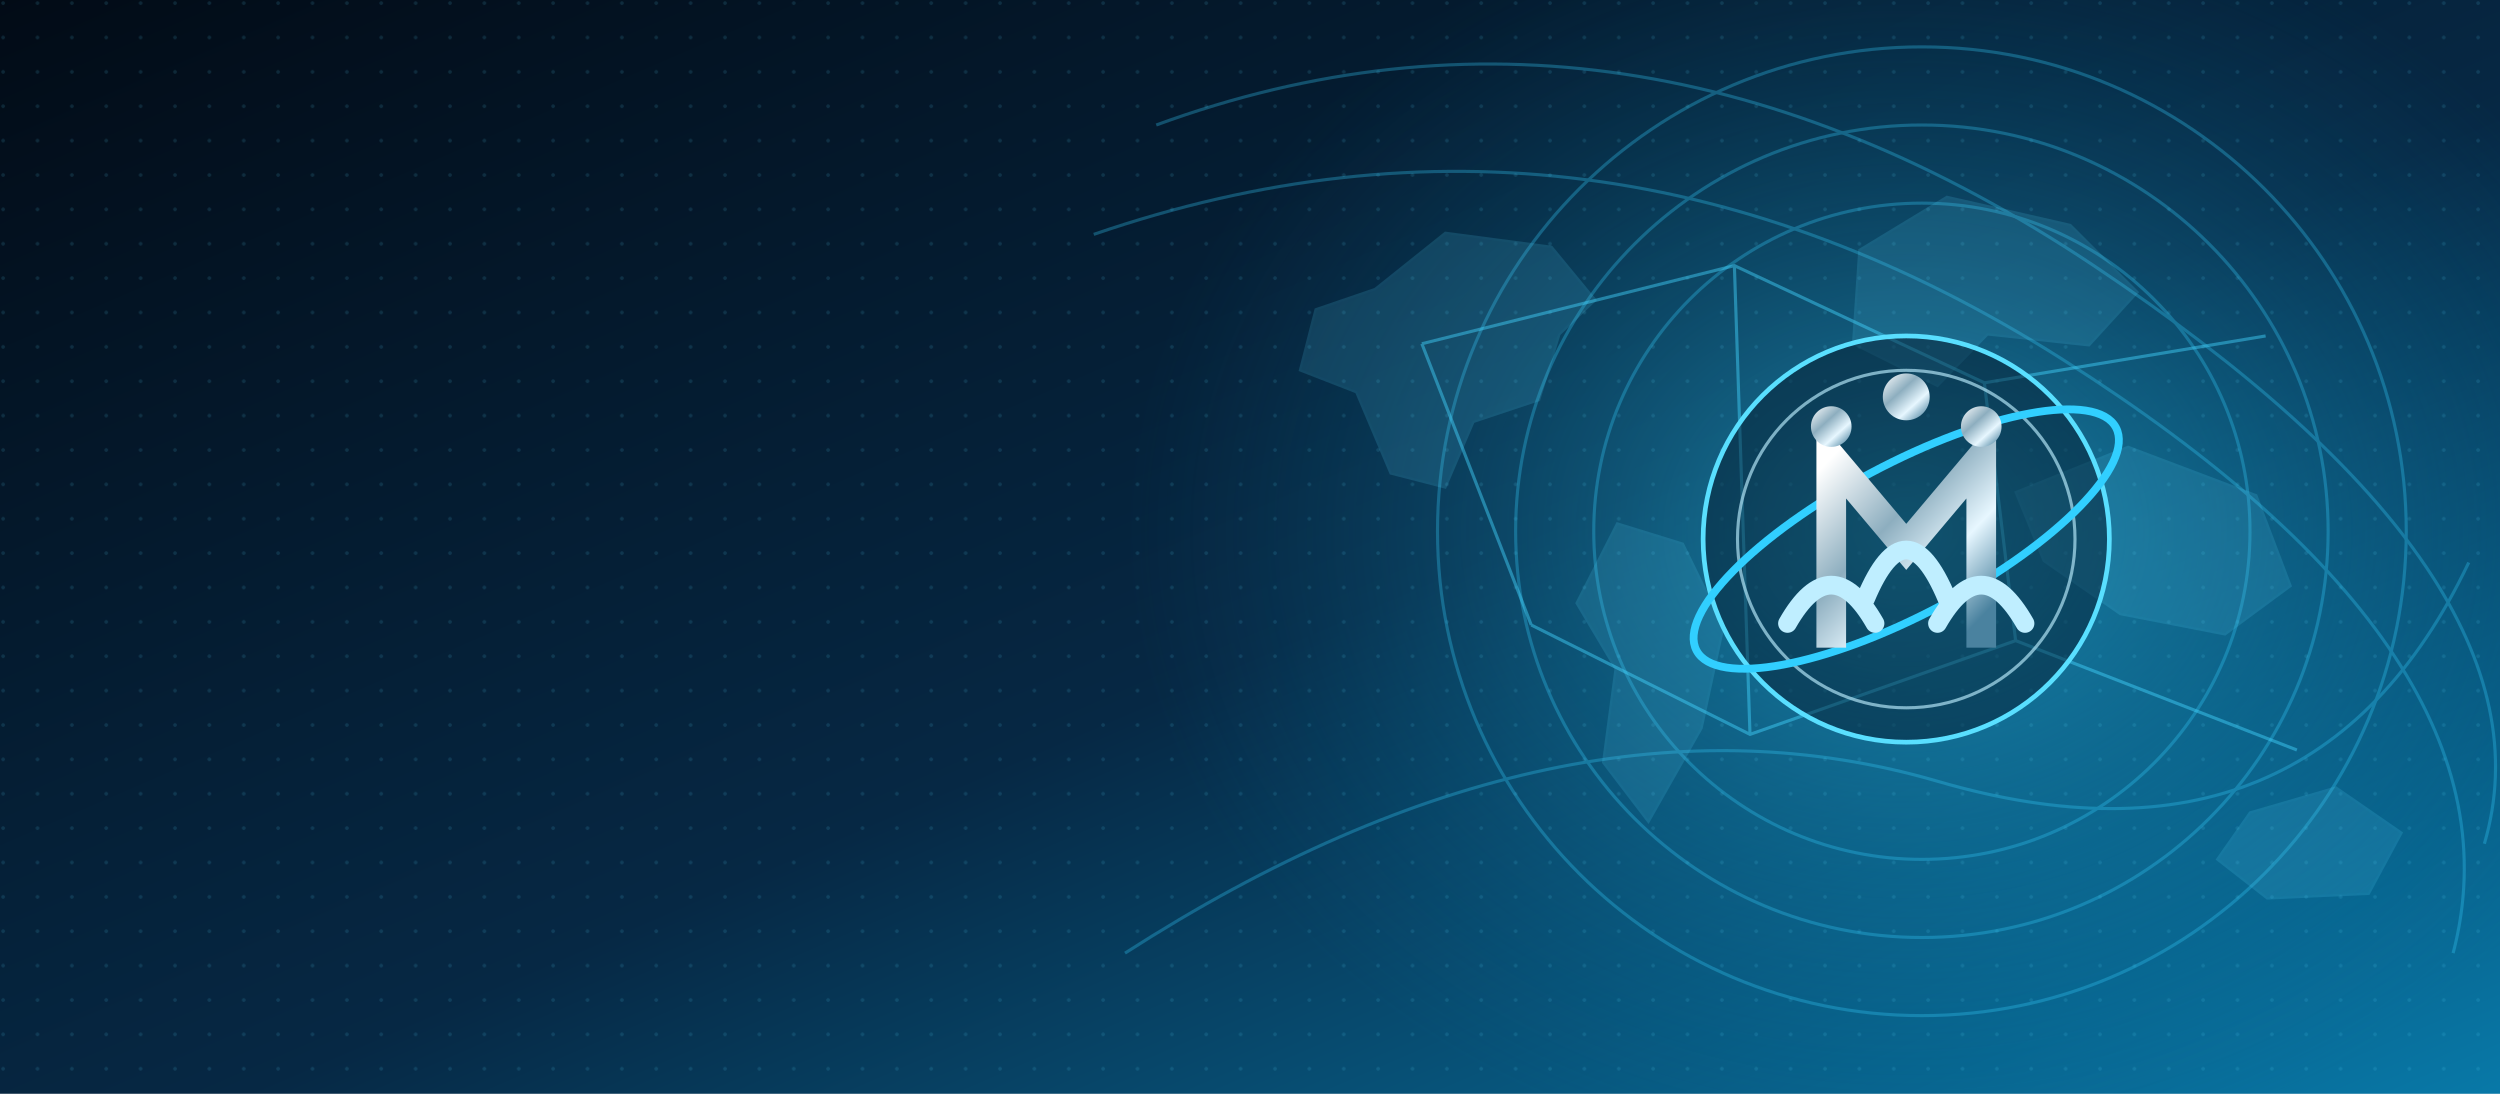
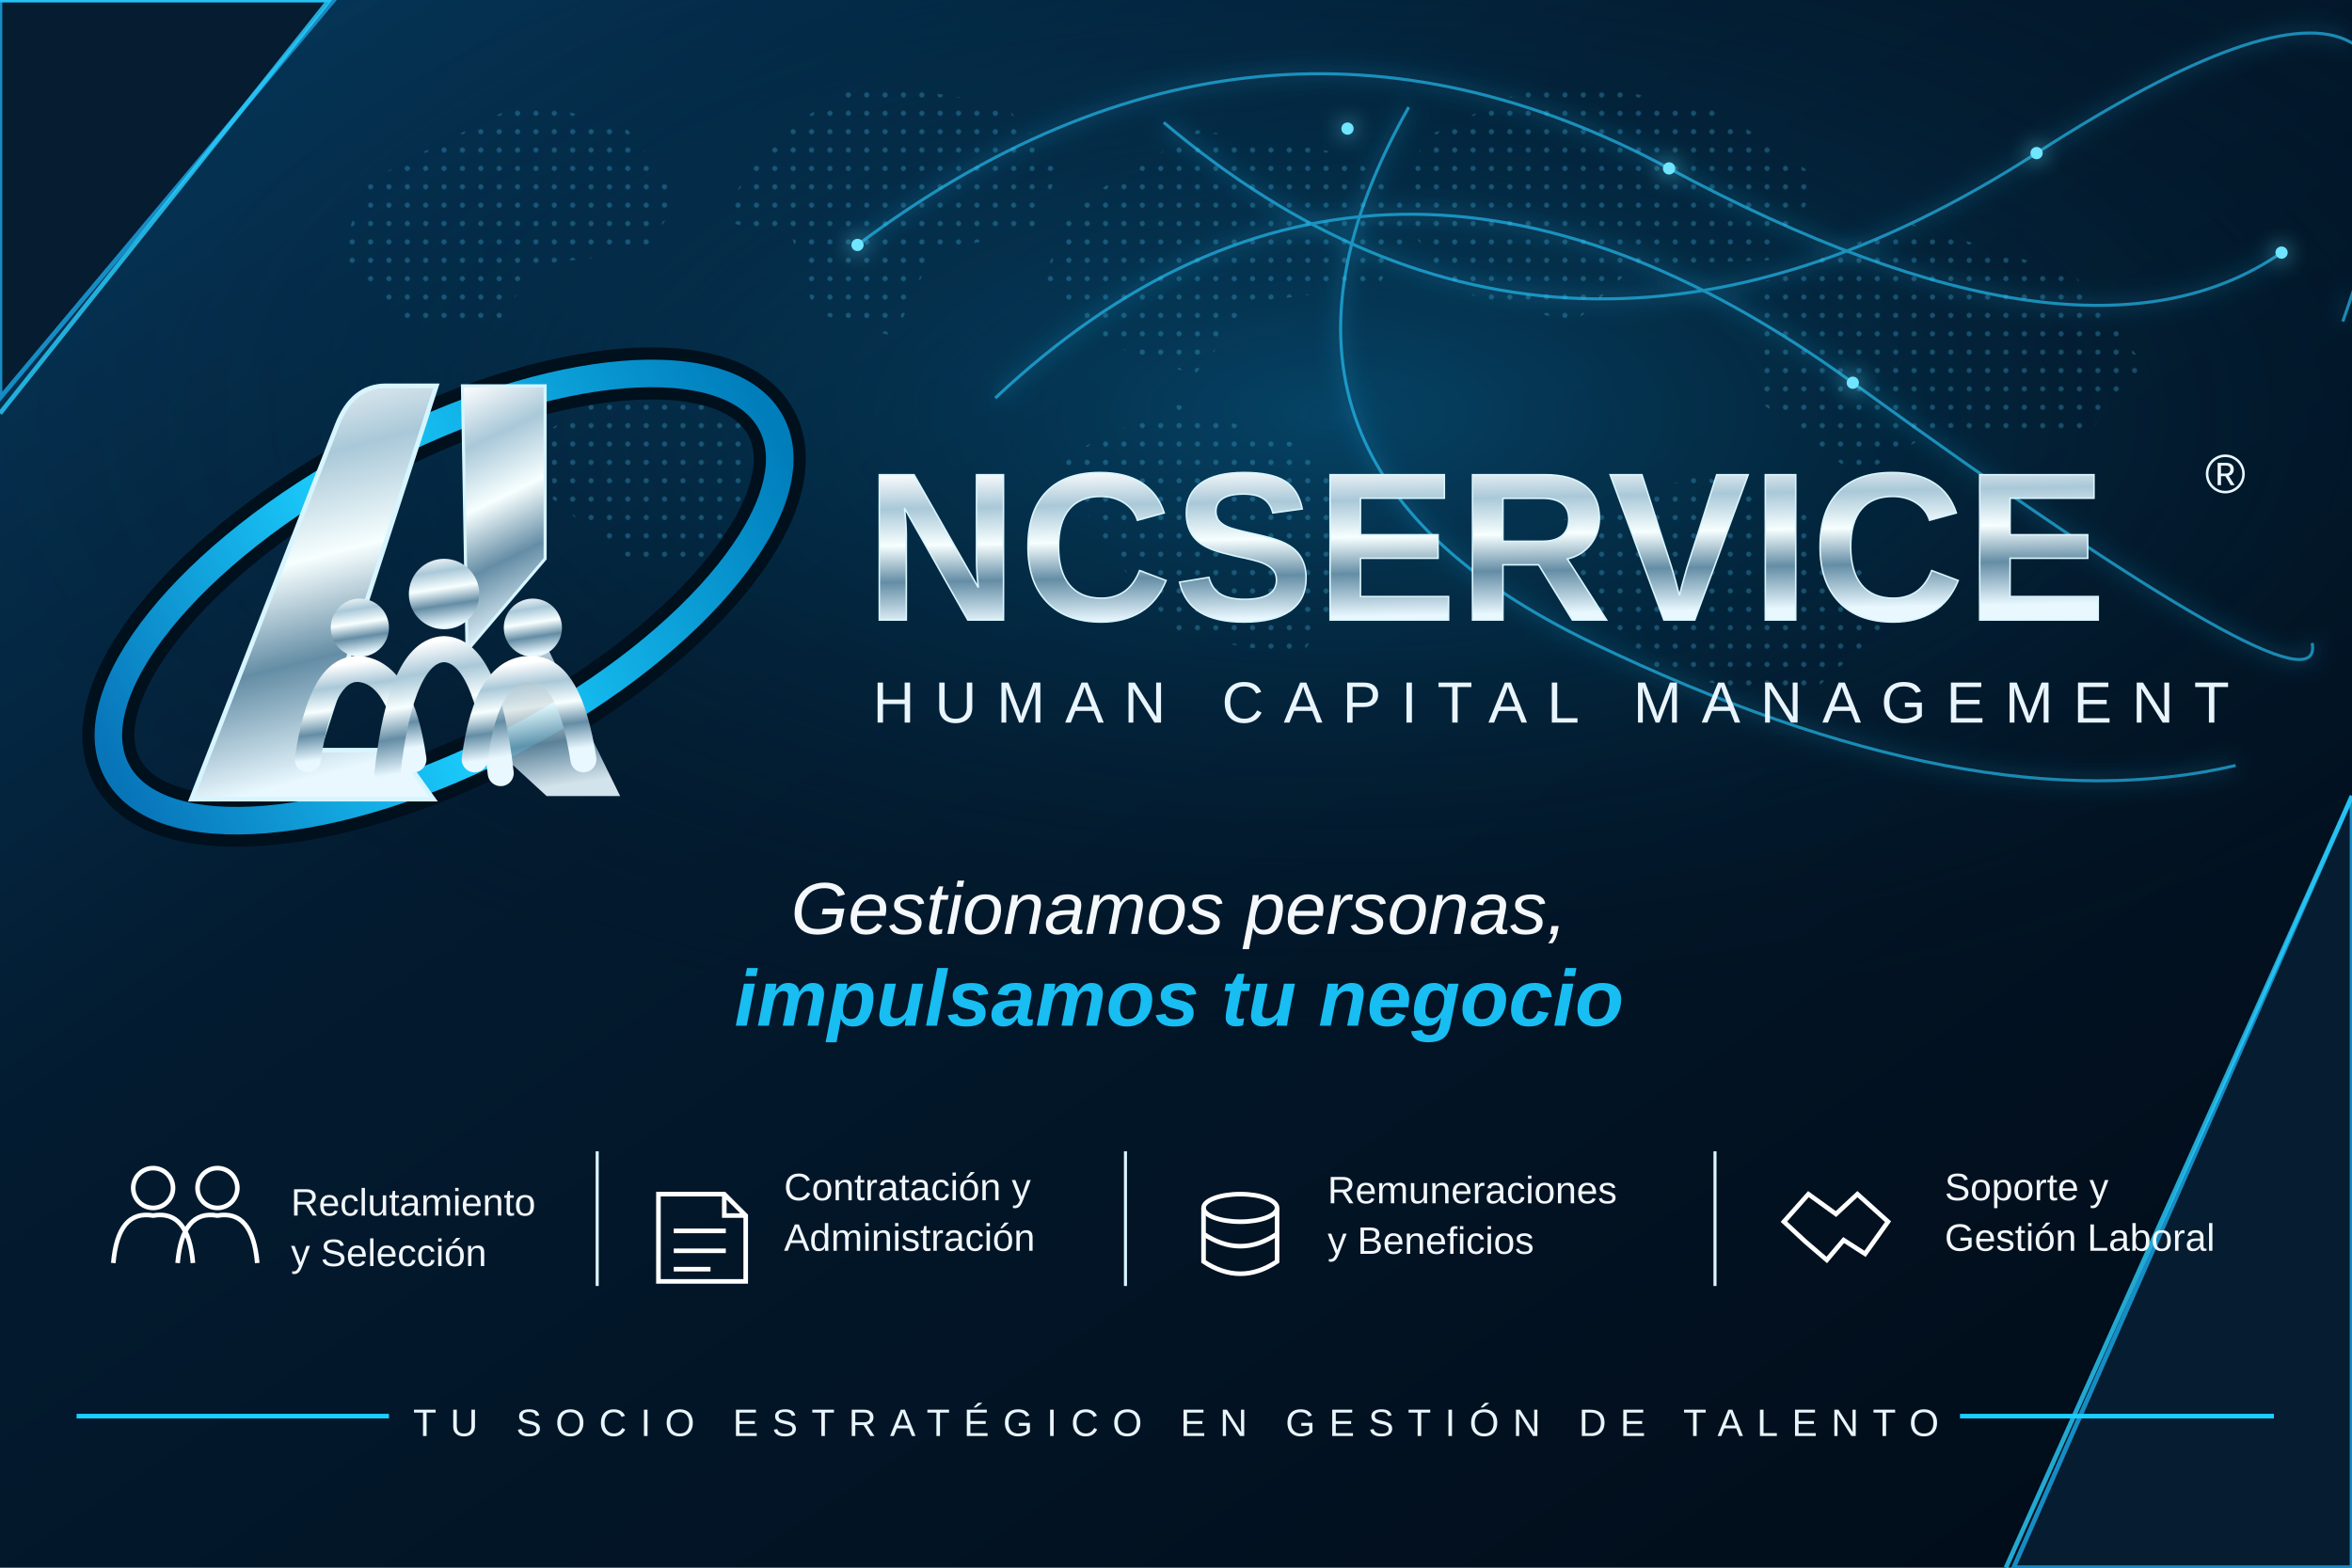
- <svg xmlns="http://www.w3.org/2000/svg" viewBox="0 0 1600 700">
+ <svg xmlns="http://www.w3.org/2000/svg" width="1536" height="1024" viewBox="0 0 1536 1024">
  <defs>
-     <linearGradient id="bg" x2="1" y2="1">
-       <stop stop-color="#020b16" />
-       <stop offset=".55" stop-color="#062844" />
-       <stop offset="1" stop-color="#0879a8" />
+     <linearGradient id="bg" x1="0" y1="0" x2="1" y2="1">
+       <stop stop-color="#063b60" />
+       <stop offset=".36" stop-color="#031b30" />
+       <stop offset="1" stop-color="#010b17" />
    </linearGradient>
-     <radialGradient id="glow">
-       <stop stop-color="#31d5ff" stop-opacity=".5" />
-       <stop offset="1" stop-color="#0879a8" stop-opacity="0" />
+     <linearGradient id="chrome" x1="0" y1="0" x2=".15" y2="1">
+       <stop stop-color="#fff" />
+       <stop offset=".24" stop-color="#a9c8d8" />
+       <stop offset=".48" stop-color="#f7ffff" />
+       <stop offset=".72" stop-color="#648da5" />
+       <stop offset="1" stop-color="#e9f8ff" />
+     </linearGradient>
+     <linearGradient id="cyan" x1="0" y1="0" x2="1" y2="0">
+       <stop stop-color="#0875b9" />
+       <stop offset=".45" stop-color="#1bcfff" />
+       <stop offset="1" stop-color="#007dbb" />
+     </linearGradient>
+     <radialGradient id="halo">
+       <stop stop-color="#0876a9" stop-opacity=".45" />
+       <stop offset="1" stop-color="#00101f" stop-opacity="0" />
    </radialGradient>
-     <linearGradient id="metal" x2=".9" y2="1">
-       <stop stop-color="#fff" />
-       <stop offset=".4" stop-color="#8daebf" />
-       <stop offset=".7" stop-color="#e7f7ff" />
-       <stop offset="1" stop-color="#4a829f" />
-     </linearGradient>
-     <pattern id="dots" width="22" height="22" patternUnits="userSpaceOnUse">
-       <circle cx="2" cy="2" r="1.2" fill="#5bdcff" opacity=".42" />
+     <pattern id="mapdots" width="12" height="12" patternUnits="userSpaceOnUse">
+       <circle cx="2" cy="2" r="1.7" fill="#48b8e5" opacity=".38" />
    </pattern>
+     <filter id="glow">
+       <feGaussianBlur stdDeviation="7" result="b" />
+       <feMerge>
+         <feMergeNode in="b" />
+         <feMergeNode in="SourceGraphic" />
+       </feMerge>
+     </filter>
  </defs>
-   <rect width="1600" height="700" fill="url(#bg)" />
-   <ellipse cx="1220" cy="340" rx="500" ry="410" fill="url(#glow)" />
-   <rect width="1600" height="700" fill="url(#dots)" opacity=".3" />
-   <g fill="none" stroke="#35cfff" stroke-width="2" opacity=".3">
-     <path d="M740 80Q1040-30 1340 170T1590 540M700 150Q1020 40 1320 230T1570 610M720 610Q1000 430 1240 500T1580 360" />
-     <circle cx="1230" cy="340" r="210" />
-     <circle cx="1230" cy="340" r="260" />
-     <circle cx="1230" cy="340" r="310" />
+   <rect width="1536" height="1024" fill="url(#bg)" />
+   <ellipse cx="870" cy="270" rx="900" ry="420" fill="url(#halo)" />
+   <path d="M0 0H218L0 260ZM1536 520V1024H1315Z" fill="#061c30" stroke="#168cc4" stroke-width="3" />
+   <path d="M0 0L215 0 0 270M1536 520L1310 1024" fill="none" stroke="#29cfff" stroke-width="3" opacity=".8" />
+   <g opacity=".8">
+     <path fill="url(#mapdots)" d="M275 100l70-35 65 20 35 45-26 35-72 8-20 40-68-5-36-42 15-46zM500 95l60-42 95 15 38 40-18 42-66 15-25 55-52-16-15-50-48-10zM700 135l82-50 100 16 44 40-26 46-80 10-40 48-56-20-42-44zM930 90l80-38 110 18 70 48-35 52-87 3-40 38-80-22-34-50zM1150 185l95-40 110 35 48 62-44 45-91-8-55 32-63-48zM360 280l55-35 78 20 25 60-44 48-68-10-45-37zM690 300l78-36 90 30 36 70-45 65-78-14-45-52zM1020 340l90-30 90 34 34 62-55 50-93-15-53-44z" />
  </g>
-   <g fill="#54c8ee" opacity=".16" stroke="#57d9ff" stroke-width="1.5">
-     <path d="M880 185l45-36 68 9 28 34-23 22-13 42-42 14-18 42-35-9-22-52-36-14 10-39z" />
-     <path d="M1035 335l42 13 26 53-14 65-34 60-29-38 8-60-25-42z" />
-     <path d="M1190 160l56-34 79 18 43 43-31 34-65-7-32 33-54-27z" />
-     <path d="M1290 315l72-29 82 31 22 58-42 31-67-13-49-34z" />
-     <path d="M1440 520l55-16 42 29-21 39-65 3-32-25z" />
+   <g fill="none" stroke="#26c9ff" stroke-width="2" opacity=".65" filter="url(#glow)">
+     <path d="M560 160Q820 -35 1090 110T1490 165" />
+     <path d="M650 260Q900 25 1210 250T1510 420" />
+     <path d="M760 80Q1020 300 1330 100T1530 210" />
+     <path d="M920 70Q790 300 1040 420T1460 500" />
  </g>
-   <g fill="none" stroke="#43d5ff" stroke-width="2" opacity=".45">
-     <path d="M910 220L1110 170 1270 245 1450 215M980 400L1120 470 1290 410 1470 480M1110 170L1120 470M1270 245L1290 410M910 220L980 400" />
+   <g fill="#70e5ff" filter="url(#glow)">
+     <circle cx="560" cy="160" r="4" />
+     <circle cx="880" cy="84" r="4" />
+     <circle cx="1090" cy="110" r="4" />
+     <circle cx="1210" cy="250" r="4" />
+     <circle cx="1330" cy="100" r="4" />
+     <circle cx="1490" cy="165" r="4" />
  </g>
-   <g transform="translate(1220 345)">
-     <circle r="130" fill="#031626" fill-opacity=".45" stroke="#59dfff" stroke-width="3" />
-     <circle r="108" fill="none" stroke="#bceeff" stroke-opacity=".65" stroke-width="2" />
-     <ellipse rx="152" ry="48" fill="none" stroke="#31cfff" stroke-width="5" transform="rotate(-28)" />
-     <path d="M-48 60V-52L0 5 48-52V60" fill="none" stroke="url(#metal)" stroke-width="19" stroke-linecap="square" stroke-linejoin="miter" />
-     <g fill="url(#metal)">
-       <circle cx="-48" cy="-72" r="13" />
-       <circle cy="-91" r="15" />
-       <circle cx="48" cy="-72" r="13" />
+   <g transform="translate(290 390)">
+     <ellipse cx="0" cy="0" rx="242" ry="104" transform="rotate(-28)" fill="none" stroke="#00101d" stroke-width="34" />
+     <ellipse cx="0" cy="0" rx="242" ry="104" transform="rotate(-28)" fill="none" stroke="url(#cyan)" stroke-width="18" />
+     <path d="M-165 132L-70 -112Q-60 -138 -38 -138H-5L-82 100H-30L-7 132Z" fill="url(#chrome)" stroke="#d7f5ff" stroke-width="3" />
+     <path d="M12 -138H66V-25L15 35Z" fill="url(#chrome)" stroke="#d7f5ff" stroke-width="2" />
+     <path d="M67 130L18 85 65 28 115 130Z" fill="url(#chrome)" opacity=".9" />
+     <g fill="url(#chrome)">
+       <circle cx="-55" cy="20" r="19" />
+       <circle cx="0" cy="-2" r="23" />
+       <circle cx="58" cy="20" r="19" />
    </g>
-     <path d="M-76 54q28-49 56 0M-26 38q26-62 52 0M20 54q28-49 56 0" fill="none" stroke="#bfeeff" stroke-width="12" stroke-linecap="round" />
+     <g fill="none" stroke="url(#chrome)" stroke-width="17" stroke-linecap="round">
+       <path d="M-89 106Q-80 45 -55 47Q-28 50 -20 106" />
+       <path d="M-37 115Q-28 35 0 34Q28 35 37 115" />
+       <path d="M20 106Q28 45 58 47Q82 48 91 106" />
+     </g>
  </g>
+   <text x="565" y="405" font-family="Arial,Helvetica,sans-serif" font-size="138" font-weight="800" letter-spacing="1" fill="url(#chrome)" stroke="#d9f6ff" stroke-width="1">NCSERVICE</text>
+   <text x="1440" y="322" font-family="Arial,sans-serif" font-size="36" fill="#eaf8ff">®</text>
+   <text x="570" y="472" font-family="Arial,Helvetica,sans-serif" font-size="38" letter-spacing="13" fill="#e9f5fc">HUMAN CAPITAL MANAGEMENT</text>
+   <path d="M570 508H1450" stroke="url(#cyan)" stroke-width="3" filter="url(#glow)" />
+   <text x="770" y="610" text-anchor="middle" font-family="Arial,Helvetica,sans-serif" font-size="48" font-style="italic" fill="#f5f8fb">Gestionamos personas,</text>
+   <text x="770" y="670" text-anchor="middle" font-family="Arial,Helvetica,sans-serif" font-size="52" font-style="italic" font-weight="700" fill="#18bdf2">impulsamos tu negocio</text>
+   <g font-family="Arial,Helvetica,sans-serif" font-size="25" fill="#f1f7fb">
+     <g transform="translate(70 790)">
+       <circle cx="30" cy="-14" r="13" fill="none" stroke="#fff" stroke-width="3" />
+       <circle cx="72" cy="-14" r="13" fill="none" stroke="#fff" stroke-width="3" />
+       <path d="M4 35Q7 0 30 4Q53 0 56 35M46 35Q49 0 72 4Q95 0 98 35" fill="none" stroke="#fff" stroke-width="3" />
+       <text x="120" y="4">Reclutamiento</text>
+       <text x="120" y="37">y Selección</text>
+     </g>
+     <path d="M390 752V840" stroke="#d9f5ff" stroke-width="2" />
+     <g transform="translate(430 780)">
+       <path d="M0 0H43L57 14V57H0Z M43 0V14H57 M10 24H44M10 37H44M10 49H34" fill="none" stroke="#fff" stroke-width="3" />
+       <text x="82" y="4">Contratación y</text>
+       <text x="82" y="37">Administración</text>
+     </g>
+     <path d="M735 752V840" stroke="#d9f5ff" stroke-width="2" />
+     <g transform="translate(785 782)">
+       <ellipse cx="25" cy="7" rx="24" ry="9" fill="none" stroke="#fff" stroke-width="3" />
+       <path d="M1 7V42Q25 58 49 42V7M1 24Q25 40 49 24" fill="none" stroke="#fff" stroke-width="3" />
+       <text x="82" y="4">Remuneraciones</text>
+       <text x="82" y="37">y Beneficios</text>
+     </g>
+     <path d="M1120 752V840" stroke="#d9f5ff" stroke-width="2" />
+     <g transform="translate(1165 780)">
+       <path d="M0 18L16 0 34 13 48 0 68 18 53 39 39 30 28 43 14 31Z" fill="none" stroke="#fff" stroke-width="3" />
+       <text x="105" y="4">Soporte y</text>
+       <text x="105" y="37">Gestión Laboral</text>
+     </g>
+   </g>
+   <path d="M50 925H254M1280 925H1485" stroke="#1bcfff" stroke-width="3" />
+   <text x="768" y="938" text-anchor="middle" font-family="Arial,Helvetica,sans-serif" font-size="25" letter-spacing="9" fill="#e9f5fc">TU SOCIO ESTRATÉGICO EN GESTIÓN DE TALENTO</text>
</svg>
